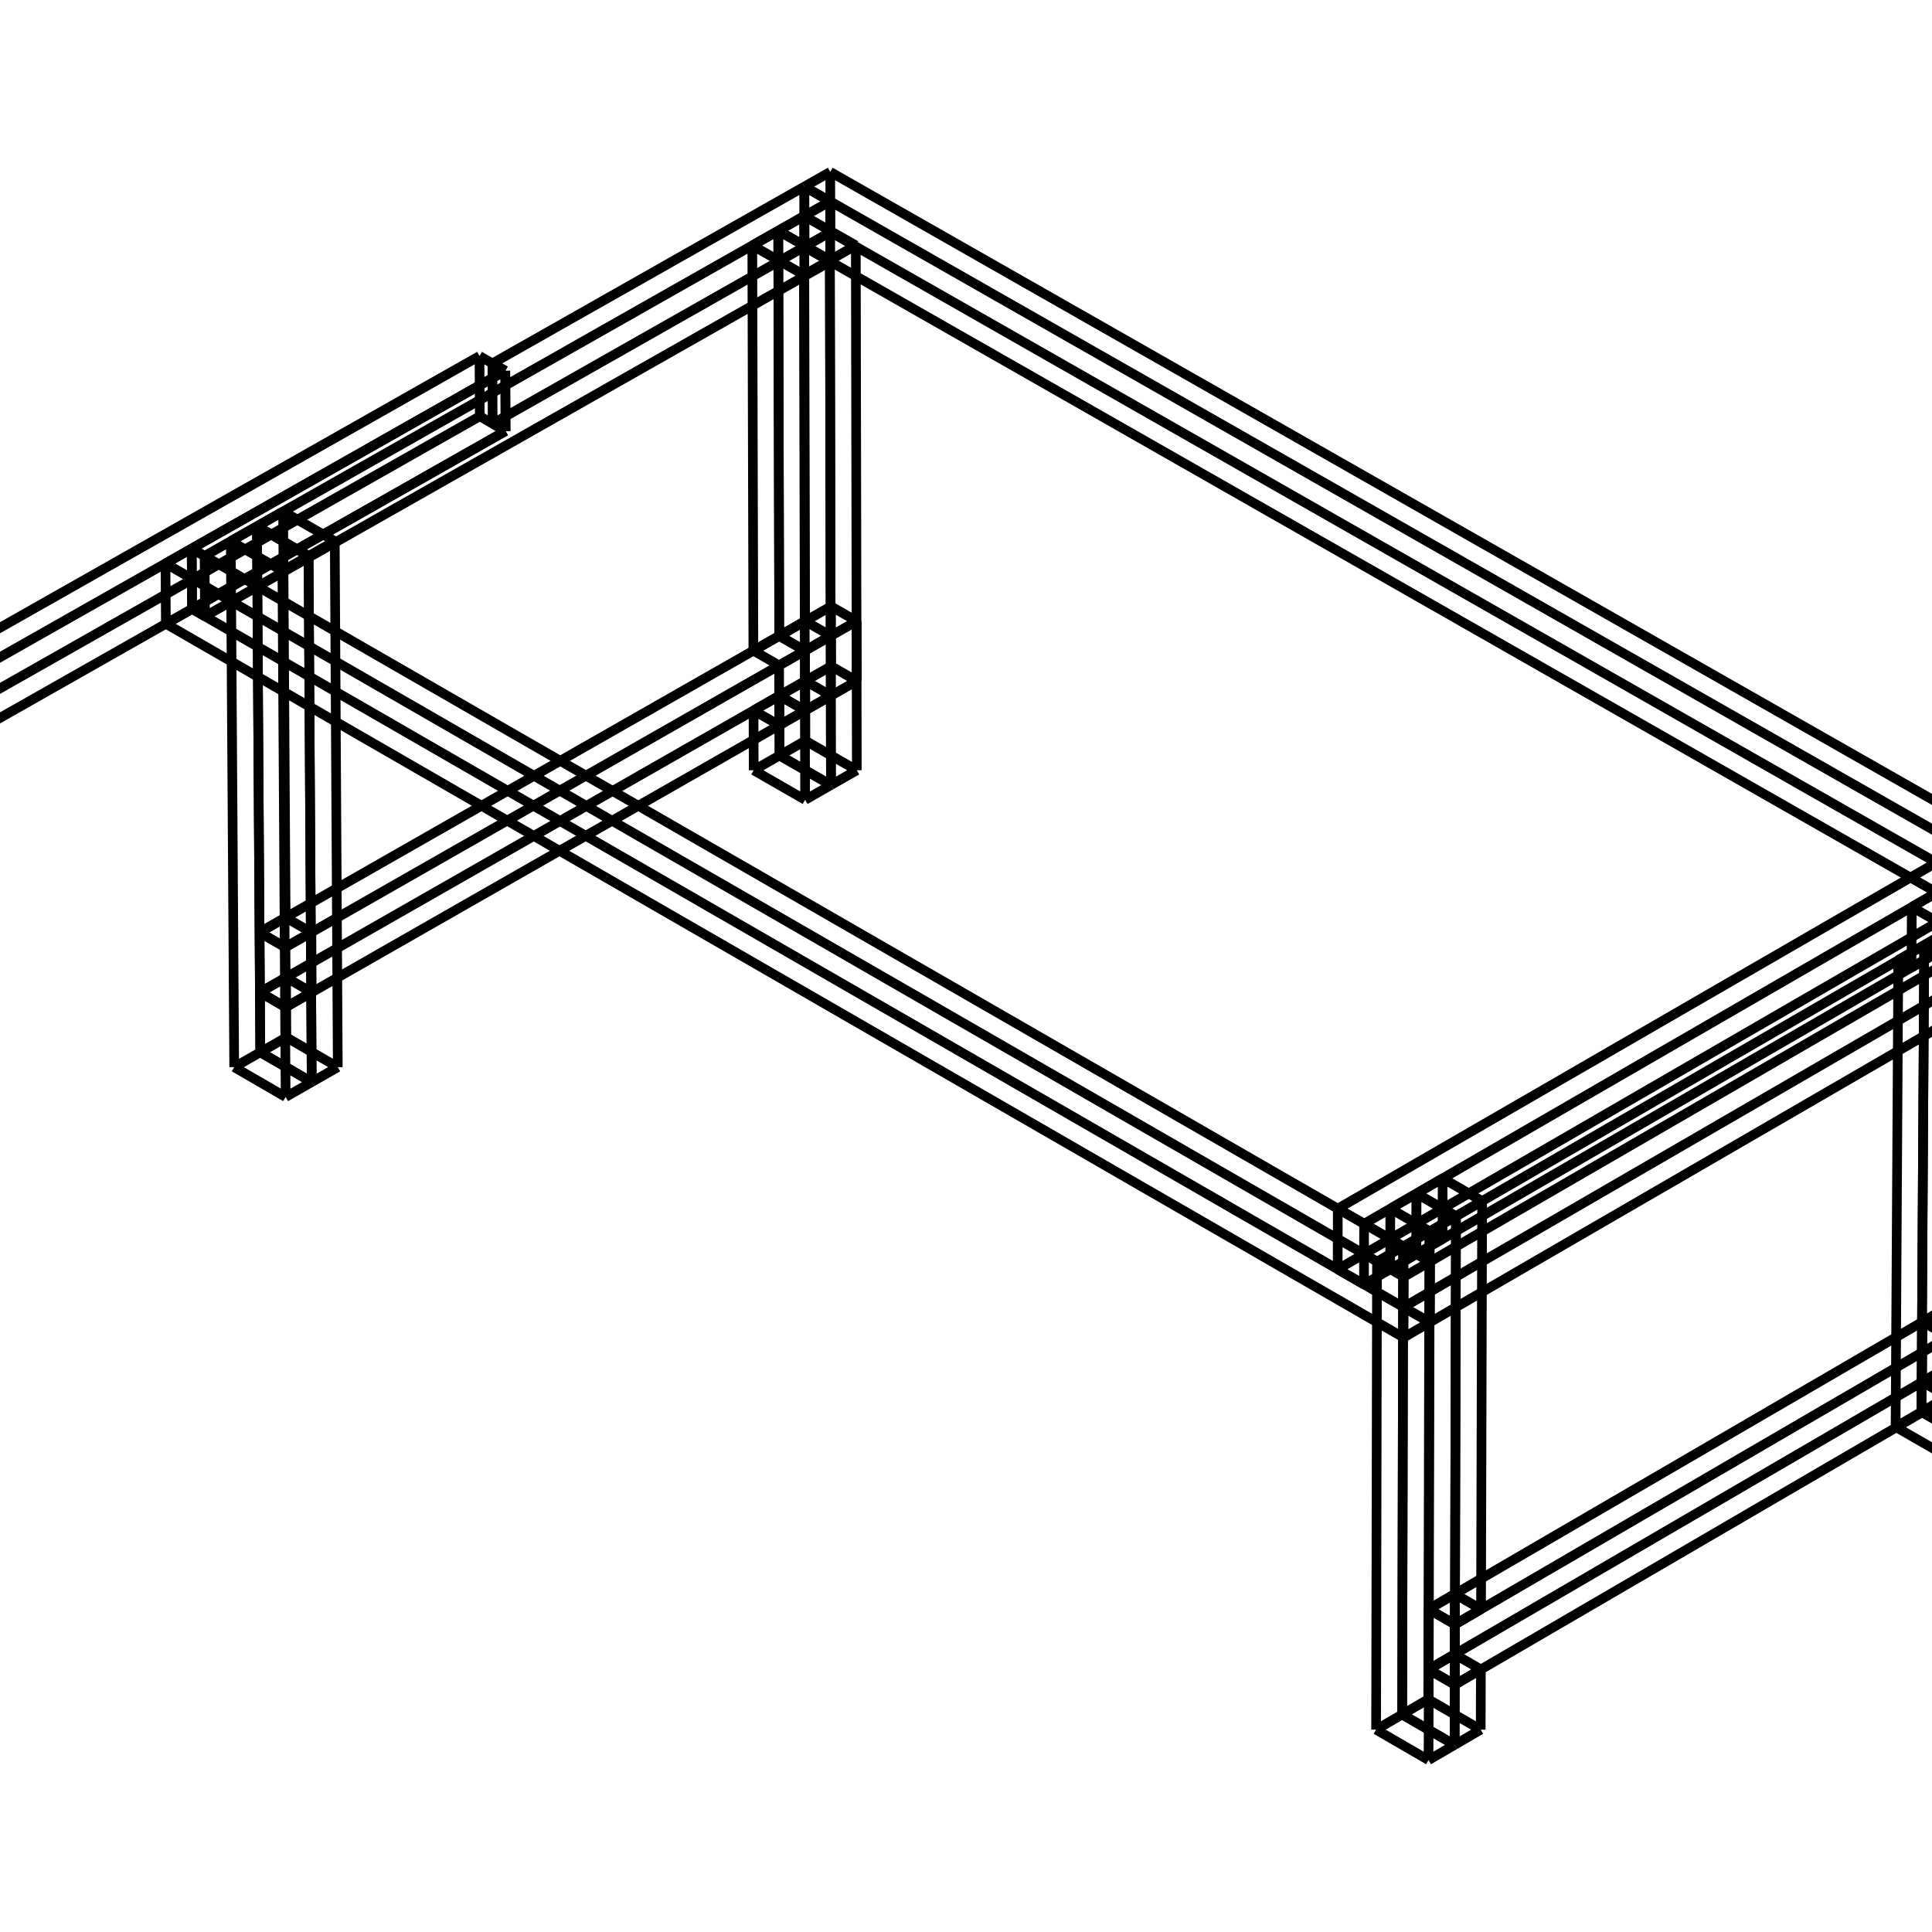
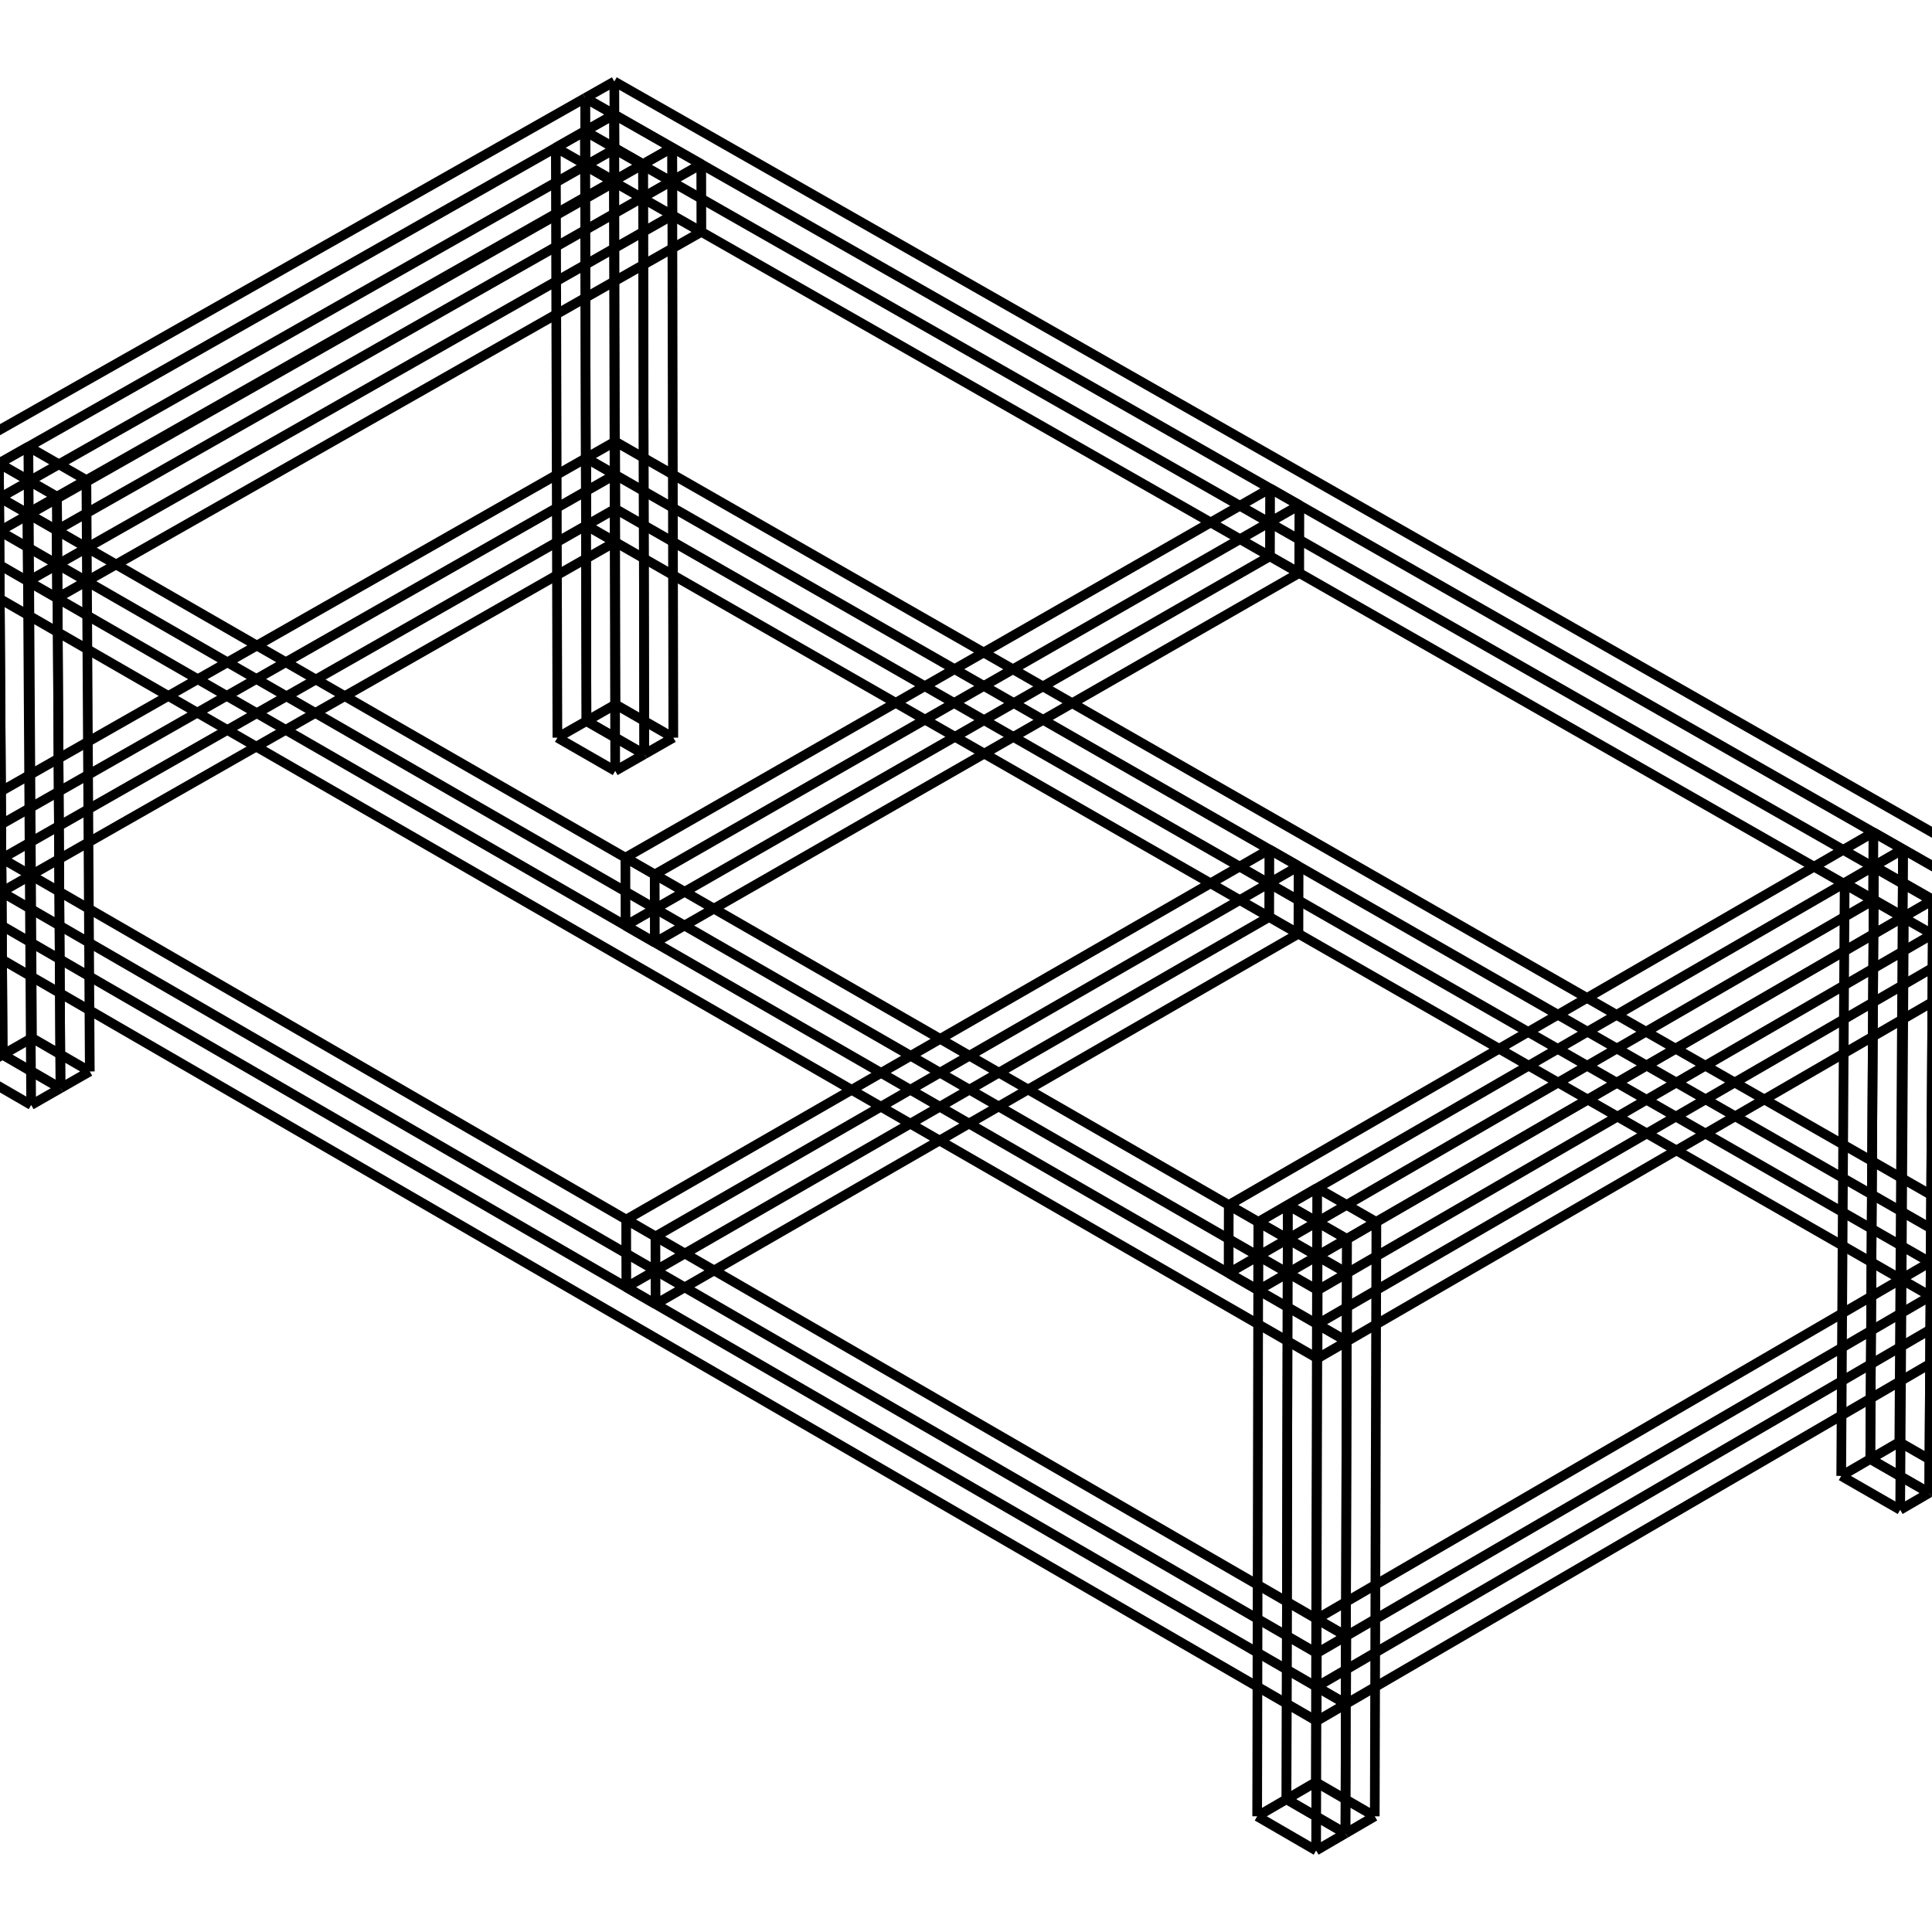
<svg xmlns="http://www.w3.org/2000/svg" viewBox="0 0 800 800">
-   <path d="M333.495,306.71 L322.795,312.825 M322.795,312.825 L322.733,288.077 M333.439,281.965 L322.733,288.077 M333.439,281.965 L333.495,306.71 M322.795,312.825 L344.088,325.065 M344.088,325.065 L354.789,318.944 M354.789,318.944 L333.495,306.71 M344.088,325.065 L343.633,107.728 M322.257,95.537 L343.633,107.728 M322.672,263.308 L322.257,95.537 M333.326,269.42 L322.672,263.308 M333.382,294.193 L333.326,269.42 M322.733,288.077 L333.382,294.193 M344.088,288.077 L333.439,281.965 M344.088,288.077 L333.382,294.193 M344.036,263.308 L344.088,288.077 M333.382,257.198 L344.036,263.308 M332.999,89.446 L333.382,257.198 M354.375,101.631 L332.999,89.446 M354.789,318.944 L354.375,101.631 M343.633,107.728 L354.375,101.631 M332.999,89.446 L322.257,95.537 M333.382,257.198 L322.672,263.308 M344.036,263.308 L333.326,269.42" stroke="black" stroke-width="4" fill="red" />
-   <path d="M322.795,312.825 L312.089,318.944 M312.089,318.944 L312.023,294.193 M322.733,288.077 L312.023,294.193 M322.733,288.077 L322.795,312.825 M312.089,318.944 L333.382,331.189 M333.382,331.189 L344.088,325.065 M344.088,325.065 L322.795,312.825 M333.382,331.189 L332.885,113.827 M311.51,101.631 L332.885,113.827 M311.957,269.42 L311.51,101.631 M322.611,275.536 L311.957,269.42 M322.672,300.311 L322.611,275.536 M312.023,294.193 L322.672,300.311 M333.382,294.193 L322.733,288.077 M333.382,294.193 L322.672,300.311 M333.326,269.42 L333.382,294.193 M322.672,263.308 L333.326,269.42 M322.257,95.537 L322.672,263.308 M343.633,107.728 L322.257,95.537 M344.088,325.065 L343.633,107.728 M332.885,113.827 L343.633,107.728 M322.672,263.308 L311.957,269.42 M322.257,95.537 L311.51,101.631 M333.326,269.42 L322.611,275.536" stroke="black" stroke-width="4" fill="red" />
-   <path d="M591.415,703.626 L580.618,709.918 M580.618,709.918 L581.033,516.166 M591.867,509.896 L581.033,516.166 M591.415,703.626 L591.867,509.896 M580.618,709.918 L602.332,722.511 M602.332,722.511 L613.129,716.213 M613.129,716.213 L591.415,703.626 M602.332,722.511 L602.395,697.581 M591.531,691.286 L602.395,697.581 M591.589,666.336 L591.531,691.286 M602.459,672.628 L591.589,666.336 M602.459,672.628 L602.886,503.611 M586.535,494.202 L602.886,503.611 M586.478,519.302 L586.535,494.202 M581.033,516.166 L586.478,519.302 M597.312,513.03 L586.478,519.302 M597.312,513.03 L591.867,509.896 M597.373,487.933 L597.312,513.03 M613.725,497.338 L597.373,487.933 M613.265,666.336 L613.725,497.338 M602.395,660.046 L613.265,666.336 M602.332,684.994 L602.395,660.046 M613.197,691.286 L602.332,684.994 M613.129,716.213 L613.197,691.286 M613.197,691.286 L602.395,697.581 M602.332,684.994 L591.531,691.286 M602.395,660.046 L591.589,666.336 M613.265,666.336 L602.459,672.628 M602.886,503.611 L613.725,497.338 M597.373,487.933 L586.535,494.202" stroke="black" stroke-width="4" fill="red" />
-   <path d="M580.618,709.918 L569.817,716.213 M569.817,716.213 L570.194,522.439 M581.033,516.166 L570.194,522.439 M580.618,709.918 L581.033,516.166 M569.817,716.213 L591.531,728.811 M591.531,728.811 L602.332,722.511 M602.332,722.511 L580.618,709.918 M591.531,728.811 L592.043,509.887 M575.691,500.474 L592.043,509.887 M575.64,525.577 L575.691,500.474 M570.194,522.439 L575.64,525.577 M586.478,519.302 L575.64,525.577 M586.478,519.302 L581.033,516.166 M586.535,494.202 L586.478,519.302 M602.886,503.611 L586.535,494.202 M602.332,722.511 L602.886,503.611 M592.043,509.887 L602.886,503.611 M586.535,494.202 L575.691,500.474" stroke="black" stroke-width="4" fill="red" />
-   <path d="M806.333,578.374 L795.632,584.61 M795.632,584.61 L796.79,391.29 M807.527,385.076 L796.79,391.29 M806.333,578.374 L807.527,385.076 M795.632,584.61 L817.345,597.091 M817.345,597.091 L828.046,590.849 M828.046,590.849 L806.333,578.374 M817.345,597.091 L817.504,572.216 M806.64,565.977 L817.504,572.216 M806.794,541.083 L806.64,565.977 M817.663,547.319 L806.794,541.083 M817.663,547.319 L818.738,378.68 M802.388,369.355 L818.738,378.68 M802.235,394.398 L802.388,369.355 M796.79,391.29 L802.235,394.398 M812.972,388.183 L802.235,394.398 M812.972,388.183 L807.527,385.076 M813.13,363.142 L812.972,388.183 M829.48,372.462 L813.13,363.142 M828.373,541.083 L829.48,372.462 M817.504,534.849 L828.373,541.083 M817.345,559.741 L817.504,534.849 M828.209,565.977 L817.345,559.741 M828.046,590.849 L828.209,565.977 M828.209,565.977 L817.504,572.216 M817.345,559.741 L806.64,565.977 M817.504,534.849 L806.794,541.083 M828.373,541.083 L817.663,547.319 M818.738,378.68 L829.48,372.462 M813.13,363.142 L802.388,369.355" stroke="black" stroke-width="4" fill="red" />
-   <path d="M795.632,584.61 L784.927,590.849 M784.927,590.849 L786.048,397.507 M796.79,391.29 L786.048,397.507 M795.632,584.61 L796.79,391.29 M784.927,590.849 L806.64,603.335 M806.64,603.335 L817.345,597.091 M817.345,597.091 L795.632,584.61 M806.64,603.335 L806.794,578.458 M795.93,572.216 L806.794,578.458 M796.079,547.319 L795.93,572.216 M806.948,553.558 L796.079,547.319 M806.948,553.558 L807.992,384.9 M791.641,375.571 L807.992,384.9 M791.493,400.617 L791.641,375.571 M786.048,397.507 L791.493,400.617 M802.235,394.398 L791.493,400.617 M802.235,394.398 L796.79,391.29 M802.388,369.355 L802.235,394.398 M818.738,378.68 L802.388,369.355 M817.663,547.319 L818.738,378.68 M806.794,541.083 L817.663,547.319 M806.64,565.977 L806.794,541.083 M817.504,572.216 L806.64,565.977 M817.345,597.091 L817.504,572.216 M817.504,572.216 L806.794,578.458 M806.64,565.977 L795.93,572.216 M806.794,541.083 L796.079,547.319 M817.663,547.319 L806.948,553.558 M807.992,384.9 L818.738,378.68 M802.388,369.355 L791.641,375.571" stroke="black" stroke-width="4" fill="red" />
-   <path d="M118.578,429.537 L107.782,435.707 M107.782,435.707 L107.625,410.904 M118.425,404.737 L107.625,410.904 M118.425,404.737 L118.578,429.537 M107.782,435.707 L129.074,448.055 M129.074,448.055 L139.87,441.88 M139.87,441.88 L118.578,429.537 M129.074,448.055 L127.779,230.23 M106.405,217.931 L127.779,230.23 M107.468,386.079 L106.405,217.931 M118.121,392.246 L107.468,386.079 M118.273,417.074 L118.121,392.246 M107.625,410.904 L118.273,417.074 M129.074,410.904 L118.425,404.737 M129.074,410.904 L118.273,417.074 M128.927,386.079 L129.074,410.904 M118.273,379.914 L128.927,386.079 M117.243,211.785 L118.273,379.914 M138.618,224.079 L117.243,211.785 M139.87,441.88 L138.618,224.079 M127.779,230.23 L138.618,224.079 M117.243,211.785 L106.405,217.931 M118.273,379.914 L107.468,386.079 M128.927,386.079 L118.121,392.246" stroke="black" stroke-width="4" fill="red" />
-   <path d="M107.782,435.707 L96.981,441.88 M106.405,217.931 L107.782,435.707 M106.405,217.931 L95.561,224.079 M96.981,441.88 L95.561,224.079 M95.561,224.079 L116.936,236.384 M118.273,454.233 L116.936,236.384 M96.981,441.88 L118.273,454.233 M129.074,448.055 L127.779,230.23 M118.273,454.233 L129.074,448.055 M116.936,236.384 L127.779,230.23 M129.074,448.055 L107.782,435.707 M127.779,230.23 L106.405,217.931" stroke="black" stroke-width="4" fill="red" />
-   <path d="M333.113,102.182 L343.789,108.27 M343.789,108.27 L84.881,255.21 M79.543,252.133 L84.881,255.21 M209.341,178.484 L79.543,252.133 M204.004,175.423 L209.341,178.484 M333.113,102.182 L204.004,175.423 M343.789,108.27 L343.737,83.358 M343.737,83.358 L333.056,77.272 M333.056,77.272 L333.113,102.182 M343.737,83.358 L84.714,230.23 M84.881,255.21 L84.714,230.23 M79.373,227.154 L79.543,252.133 M84.714,230.23 L79.373,227.154 M209.341,178.484 L209.229,153.539 M209.229,153.539 L79.373,227.154 M209.229,153.539 L203.89,150.48 M203.89,150.48 L204.004,175.423 M333.056,77.272 L203.89,150.48" stroke="black" stroke-width="4" fill="red" />
-   <path d="M840.048,391.29 L581.14,541.276 M850.95,397.507 L592.043,547.56 M840.048,391.29 L850.95,397.507 M581.14,541.276 L592.043,547.56 M851.124,372.462 L592.101,522.448 M850.95,397.507 L851.124,372.462 M592.043,547.56 L592.101,522.448 M840.217,366.248 L581.194,516.166 M851.124,372.462 L840.217,366.248 M592.101,522.448 L581.194,516.166 M840.217,366.248 L840.048,391.29 M581.194,516.166 L581.14,541.276" stroke="black" stroke-width="4" fill="red" />
-   <path d="M79.543,252.133 L592.043,547.56 M592.043,547.56 L581.194,553.848 M581.194,553.848 L68.695,258.288 M79.543,252.133 L68.695,258.288 M592.101,522.448 L592.043,547.56 M79.373,227.154 L79.543,252.133 M592.101,522.448 L79.373,227.154 M581.194,553.848 L581.248,528.732 M581.248,528.732 L592.101,522.448 M581.248,528.732 L68.52,233.307 M68.695,258.288 L68.52,233.307 M79.373,227.154 L68.52,233.307" stroke="black" stroke-width="4" fill="red" />
-   <path d="M861.677,391.29 L343.841,96.096 M343.841,96.096 L333.113,102.182 M850.95,397.507 L333.113,102.182 M861.677,391.29 L850.95,397.507 M850.95,397.507 L851.124,372.462 M333.113,102.182 L333.056,77.272 M851.124,372.462 L333.056,77.272 M333.056,77.272 L343.789,71.189 M861.856,366.248 L343.789,71.189 M851.124,372.462 L861.856,366.248 M861.856,366.248 L861.677,391.29 M343.789,71.189 L343.841,96.096" stroke="black" stroke-width="4" fill="red" />
-   <path d="M828.209,528.619 L591.589,666.336 M828.046,553.508 L591.531,691.286 M828.209,528.619 L828.046,553.508 M591.589,666.336 L591.531,691.286 M838.909,559.741 L602.395,697.581 M828.046,553.508 L838.909,559.741 M591.531,691.286 L602.395,697.581 M839.078,534.849 L602.459,672.628 M838.909,559.741 L839.078,534.849 M602.395,697.581 L602.459,672.628 M839.078,534.849 L828.209,528.619 M602.459,672.628 L591.589,666.336" stroke="black" stroke-width="4" fill="red" />
-   <path d="M344.088,251.09 L107.468,386.079 M344.14,275.854 L107.625,410.904 M344.088,251.09 L344.14,275.854 M107.468,386.079 L107.625,410.904 M354.789,281.965 L118.273,417.074 M344.14,275.854 L354.789,281.965 M107.625,410.904 L118.273,417.074 M354.742,257.198 L118.121,392.246 M354.789,281.965 L354.742,257.198 M118.273,417.074 L118.121,392.246 M354.742,257.198 L344.088,251.09 M118.121,392.246 L107.468,386.079" stroke="black" stroke-width="4" fill="red" />
-   <path d="M812.972,350.724 L553.948,500.474 M812.815,375.759 L553.906,525.577 M812.972,350.724 L812.815,375.759 M553.948,500.474 L553.906,525.577 M823.705,381.969 L564.796,531.854 M812.815,375.759 L823.705,381.969 M553.906,525.577 L564.796,531.854 M823.867,356.932 L564.843,506.749 M823.705,381.969 L823.867,356.932 M564.796,531.854 L564.843,506.749 M823.867,356.932 L812.972,350.724 M564.843,506.749 L553.948,500.474" stroke="black" stroke-width="4" fill="red" />
-   <path d="M198.551,147.422 L-61.856,294.981 M198.668,172.364 L-61.623,319.991 M198.551,147.422 L198.668,172.364 M-61.856,294.981 L-61.623,319.991 M209.341,178.484 L-50.95,326.176 M198.668,172.364 L209.341,178.484 M-61.623,319.991 L-50.95,326.176 M209.229,153.539 L-51.179,301.164 M209.341,178.484 L209.229,153.539 M-50.95,326.176 L-51.179,301.164 M209.229,153.539 L198.551,147.422 M-51.179,301.164 L-61.856,294.981" stroke="black" stroke-width="4" fill="red" />
+   <path d="M254.873,291.695 L242.842,298.571 M254.315,47.428 L254.873,291.695 M254.315,47.428 L242.238,54.277 M242.842,298.571 L242.238,54.277 M242.238,54.277 L266.27,67.982 M266.782,312.332 L266.27,67.982 M242.842,298.571 L266.782,312.332 M266.782,312.332 L278.813,305.45 M266.27,67.982 L278.348,61.128 M278.813,305.45 L278.348,61.128 M278.813,305.45 L254.873,291.695 M278.348,61.128 L254.315,47.428" stroke="black" stroke-width="4" fill="red" />
+   <path d="M242.842,298.571 L230.806,305.45 M242.238,54.277 L242.842,298.571 M242.238,54.277 L230.155,61.128 M230.806,305.45 L230.155,61.128 M230.155,61.128 L254.187,74.84 M254.746,319.216 L254.187,74.84 M230.806,305.45 L254.746,319.216 M254.746,319.216 L266.782,312.332 M254.187,74.84 L266.27,67.982 M266.782,312.332 L266.27,67.982 M266.27,67.982 L242.238,54.277 M266.782,312.332 L242.842,298.571" stroke="black" stroke-width="4" fill="red" />
+   <path d="M544.849,737.944 L532.711,745.018 M545.423,491.92 L544.849,737.944 M545.423,491.92 L533.237,498.966 M532.711,745.018 L533.237,498.966 M533.237,498.966 L557.746,513.069 M557.123,759.176 L557.746,513.069 M532.711,745.018 L557.123,759.176 M557.123,759.176 L569.262,752.095 M557.746,513.069 L569.932,506.016 M569.262,752.095 L569.932,506.016 M569.932,506.016 L545.423,491.92 M569.262,752.095 L544.849,737.944" stroke="black" stroke-width="4" fill="red" />
+   <path d="M532.711,745.018 L520.567,752.095 M533.237,498.966 L532.711,745.018 M533.237,498.966 L521.046,506.016 M520.567,752.095 L521.046,506.016 M520.567,752.095 L544.98,766.259 M521.046,506.016 L545.555,520.125 M544.98,766.259 L545.555,520.125 M544.98,766.259 L557.123,759.176 M545.555,520.125 L557.746,513.069 M557.123,759.176 L557.746,513.069 M557.746,513.069 L533.237,498.966 M557.123,759.176 L532.711,745.018" stroke="black" stroke-width="4" fill="red" />
+   <path d="M787.996,351.65 L786.479,597.125 M787.996,351.65 L775.918,358.633 M774.448,604.136 L775.918,358.633 M786.479,597.125 L774.448,604.136 M775.918,358.633 L800.426,372.61 M798.86,618.168 L800.426,372.61 M774.448,604.136 L798.86,618.168 M798.86,618.168 L810.89,611.15 M800.426,372.61 L812.503,365.62 M810.89,611.15 L812.503,365.62 M810.89,611.15 L786.479,597.125 M812.503,365.62 L787.996,351.65" stroke="black" stroke-width="4" fill="red" />
+   <path d="M774.448,604.136 L762.413,611.15 M775.918,358.633 L774.448,604.136 M775.918,358.633 L763.836,365.62 M762.413,611.15 L763.836,365.62 M763.836,365.62 L788.344,379.603 M786.824,625.188 L788.344,379.603 M762.413,611.15 L786.824,625.188 M786.824,625.188 L798.86,618.168 M788.344,379.603 L800.426,372.61 M798.86,618.168 L800.426,372.61 M800.426,372.61 L775.918,358.633 M798.86,618.168 L774.448,604.136" stroke="black" stroke-width="4" fill="red" />
+   <path d="M13.243,429.789 L1.106,436.726 M11.743,184.973 L13.243,429.789 M11.743,184.973 L-0.443,191.882 M1.106,436.726 L-0.443,191.882 M-0.443,191.882 L23.589,205.71 M25.045,450.608 L23.589,205.71 M1.106,436.726 L25.045,450.608 M25.045,450.608 L37.182,443.665 M23.589,205.71 L35.774,198.794 M37.182,443.665 L35.774,198.794 M35.774,198.794 L11.743,184.973 M37.182,443.665 L13.243,429.789" stroke="black" stroke-width="4" fill="red" />
+   <path d="M1.106,436.726 L-11.037,443.665 M-0.443,191.882 L1.106,436.726 M-0.443,191.882 L-12.633,198.794 M-11.037,443.665 L-12.633,198.794 M-11.037,443.665 L12.901,457.554 M-12.633,198.794 L11.398,212.628 M12.901,457.554 L11.398,212.628 M12.901,457.554 L25.045,450.608 M11.398,212.628 L23.589,205.71 M25.045,450.608 L23.589,205.71 M23.589,205.71 L-0.443,191.882 M25.045,450.608 L1.106,436.726" stroke="black" stroke-width="4" fill="red" />
+   <path d="M254.379,75.44 L-12.45,226.876 M-12.45,226.876 L-24.453,219.961 M242.376,68.592 L-24.453,219.961 M254.379,75.44 L242.376,68.592 M254.315,47.428 L-12.633,198.794 M-12.45,226.876 L-12.633,198.794 M254.315,47.428 L254.379,75.44 M-24.641,191.882 L-24.453,219.961 M-12.633,198.794 L-24.641,191.882 M242.307,40.583 L-24.641,191.882 M242.376,68.592 L242.307,40.583 M254.315,47.428 L242.307,40.583" stroke="black" stroke-width="4" fill="red" />
+   <path d="M824.575,400.771 L557.746,555.415 M557.746,555.415 L545.489,548.353 M812.318,393.778 L545.489,548.353 M824.575,400.771 L812.318,393.778 M824.575,400.771 L824.765,372.61 M824.765,372.61 L557.818,527.184 M557.818,527.184 L557.746,555.415 M545.555,520.125 L545.489,548.353 M557.818,527.184 L545.555,520.125 M812.503,365.62 L545.555,520.125 M812.318,393.778 L812.503,365.62 M824.765,372.61 L812.503,365.62" stroke="black" stroke-width="4" fill="red" />
+   <path d="M836.641,393.778 L254.443,61.746 M254.443,61.746 L242.376,68.592 M824.575,400.771 L242.376,68.592 M836.641,393.778 L824.575,400.771 M824.575,400.771 L824.765,372.61 M242.376,68.592 L242.307,40.583 M824.765,372.61 L242.307,40.583 M242.307,40.583 L254.379,33.741 M836.837,365.62 L254.379,33.741 M824.765,372.61 L836.837,365.62 M836.837,365.62 L836.641,393.778 M254.379,33.741 L254.443,61.746" stroke="black" stroke-width="4" fill="red" />
+   <path d="M-24.453,219.961 L557.746,555.415 M-24.453,219.961 L-36.643,226.876 M545.555,562.481 L-36.643,226.876 M557.746,555.415 L545.555,562.481 M545.621,534.247 L-36.837,198.794 M545.555,562.481 L545.621,534.247 M-36.643,226.876 L-36.837,198.794 M-36.837,198.794 L-24.641,191.882 M557.818,527.184 L-24.641,191.882 M545.621,534.247 L557.818,527.184 M557.818,527.184 L557.746,555.415 M-24.641,191.882 L-24.453,219.961" stroke="black" stroke-width="4" fill="red" />
+   <path d="M775.75,344.669 L508.8,498.966 M775.581,372.817 L508.75,527.184 M775.75,344.669 L775.581,372.817 M508.8,498.966 L508.75,527.184 M787.822,379.801 L520.991,534.237 M775.581,372.817 L787.822,379.801 M508.75,527.184 L520.991,534.237 M787.996,351.65 L521.046,506.016 M787.822,379.801 L787.996,351.65 M520.991,534.237 L521.046,506.016 M787.996,351.65 L775.75,344.669 M521.046,506.016 L508.8,498.966" stroke="black" stroke-width="4" fill="red" />
+   <path d="M278.348,61.128 L11.398,212.628 M278.401,89.146 L11.57,240.717 M278.348,61.128 L278.401,89.146 M11.398,212.628 L11.57,240.717 M290.42,96.004 L23.589,247.641 M278.401,89.146 L290.42,96.004 M11.57,240.717 L23.589,247.641 M290.372,67.982 L23.422,219.55 M290.42,96.004 L290.372,67.982 M23.589,247.641 L23.422,219.55 M290.372,67.982 L278.348,61.128 M23.422,219.55 L11.398,212.628" stroke="black" stroke-width="4" fill="red" />
+   <path d="M811.519,515.505 L545.204,670.38 M811.335,543.529 L545.138,698.472 M811.519,515.505 L811.335,543.529 M545.204,670.38 L545.138,698.472 M823.562,550.539 L557.366,705.552 M811.335,543.529 L823.562,550.539 M545.138,698.472 L557.366,705.552 M823.751,522.512 L557.437,677.456 M823.562,550.539 L823.751,522.512 M557.366,705.552 L557.437,677.456 M823.751,522.512 L811.519,515.505 M557.437,677.456 L545.204,670.38" stroke="black" stroke-width="4" fill="red" />
+   <path d="M242.676,189.678 L-23.639,341.346 M242.745,217.555 L-23.451,369.292 M242.676,189.678 L242.745,217.555 M-23.639,341.346 L-23.451,369.292 M254.72,224.42 L-11.477,376.224 M242.745,217.555 L254.72,224.42 M-23.451,369.292 L-11.477,376.224 M254.656,196.54 L-11.659,348.275 M254.72,224.42 L254.656,196.54 M-11.477,376.224 L-11.659,348.275 M254.656,196.54 L242.676,189.678 M-11.659,348.275 L-23.639,341.346" stroke="black" stroke-width="4" fill="red" />
+   <path d="M525.557,379.692 L259.354,533.02 M259.292,505 L259.354,533.02 M525.613,351.741 L259.292,505 M525.557,379.692 L525.613,351.741 M537.657,386.629 L271.454,540.025 M271.454,540.025 L259.354,533.02 M537.657,386.629 L525.557,379.692 M271.454,540.025 L271.397,512.003 M271.397,512.003 L259.292,505 M537.719,358.675 L525.613,351.741 M537.719,358.675 L271.397,512.003 M537.719,358.675 L537.657,386.629" stroke="black" stroke-width="4" fill="red" />
+   <path d="M525.914,202.252 L258.959,355.141 M525.858,230.335 L259.021,383.294 M525.914,202.252 L525.858,230.335 M258.959,355.141 L259.021,383.294 M537.987,237.255 L271.15,390.283 M525.858,230.335 L537.987,237.255 M259.021,383.294 L271.15,390.283 M538.049,209.169 L271.093,362.126 M537.987,237.255 L538.049,209.169 M271.15,390.283 L271.093,362.126 M538.049,209.169 L525.914,202.252 M271.093,362.126 L258.959,355.141" stroke="black" stroke-width="4" fill="red" />
+   <path d="M835.6,543.529 L254.783,210.692 M823.562,550.539 L242.745,217.555 M835.6,543.529 L823.562,550.539 M254.783,210.692 L242.745,217.555 M823.751,522.512 L242.676,189.678 M823.562,550.539 L823.751,522.512 M242.745,217.555 L242.676,189.678 M835.794,515.505 L254.72,182.818 M823.751,522.512 L835.794,515.505 M242.676,189.678 L254.72,182.818 M835.794,515.505 L835.6,543.529 M254.72,182.818 L254.783,210.692" stroke="black" stroke-width="4" fill="red" />
+   <path d="M557.366,705.552 L-23.451,369.292 M545.204,712.634 L-35.613,376.224 M557.366,705.552 L545.204,712.634 M-23.451,369.292 L-35.613,376.224 M545.269,684.535 L-35.806,348.275 M545.204,712.634 L545.269,684.535 M-35.613,376.224 L-35.806,348.275 M557.437,677.456 L-23.639,341.346 M545.269,684.535 L557.437,677.456 M-35.806,348.275 L-23.639,341.346 M557.437,677.456 L557.366,705.552 M-23.639,341.346 L-23.451,369.292" stroke="black" stroke-width="4" fill="red" />
</svg>
